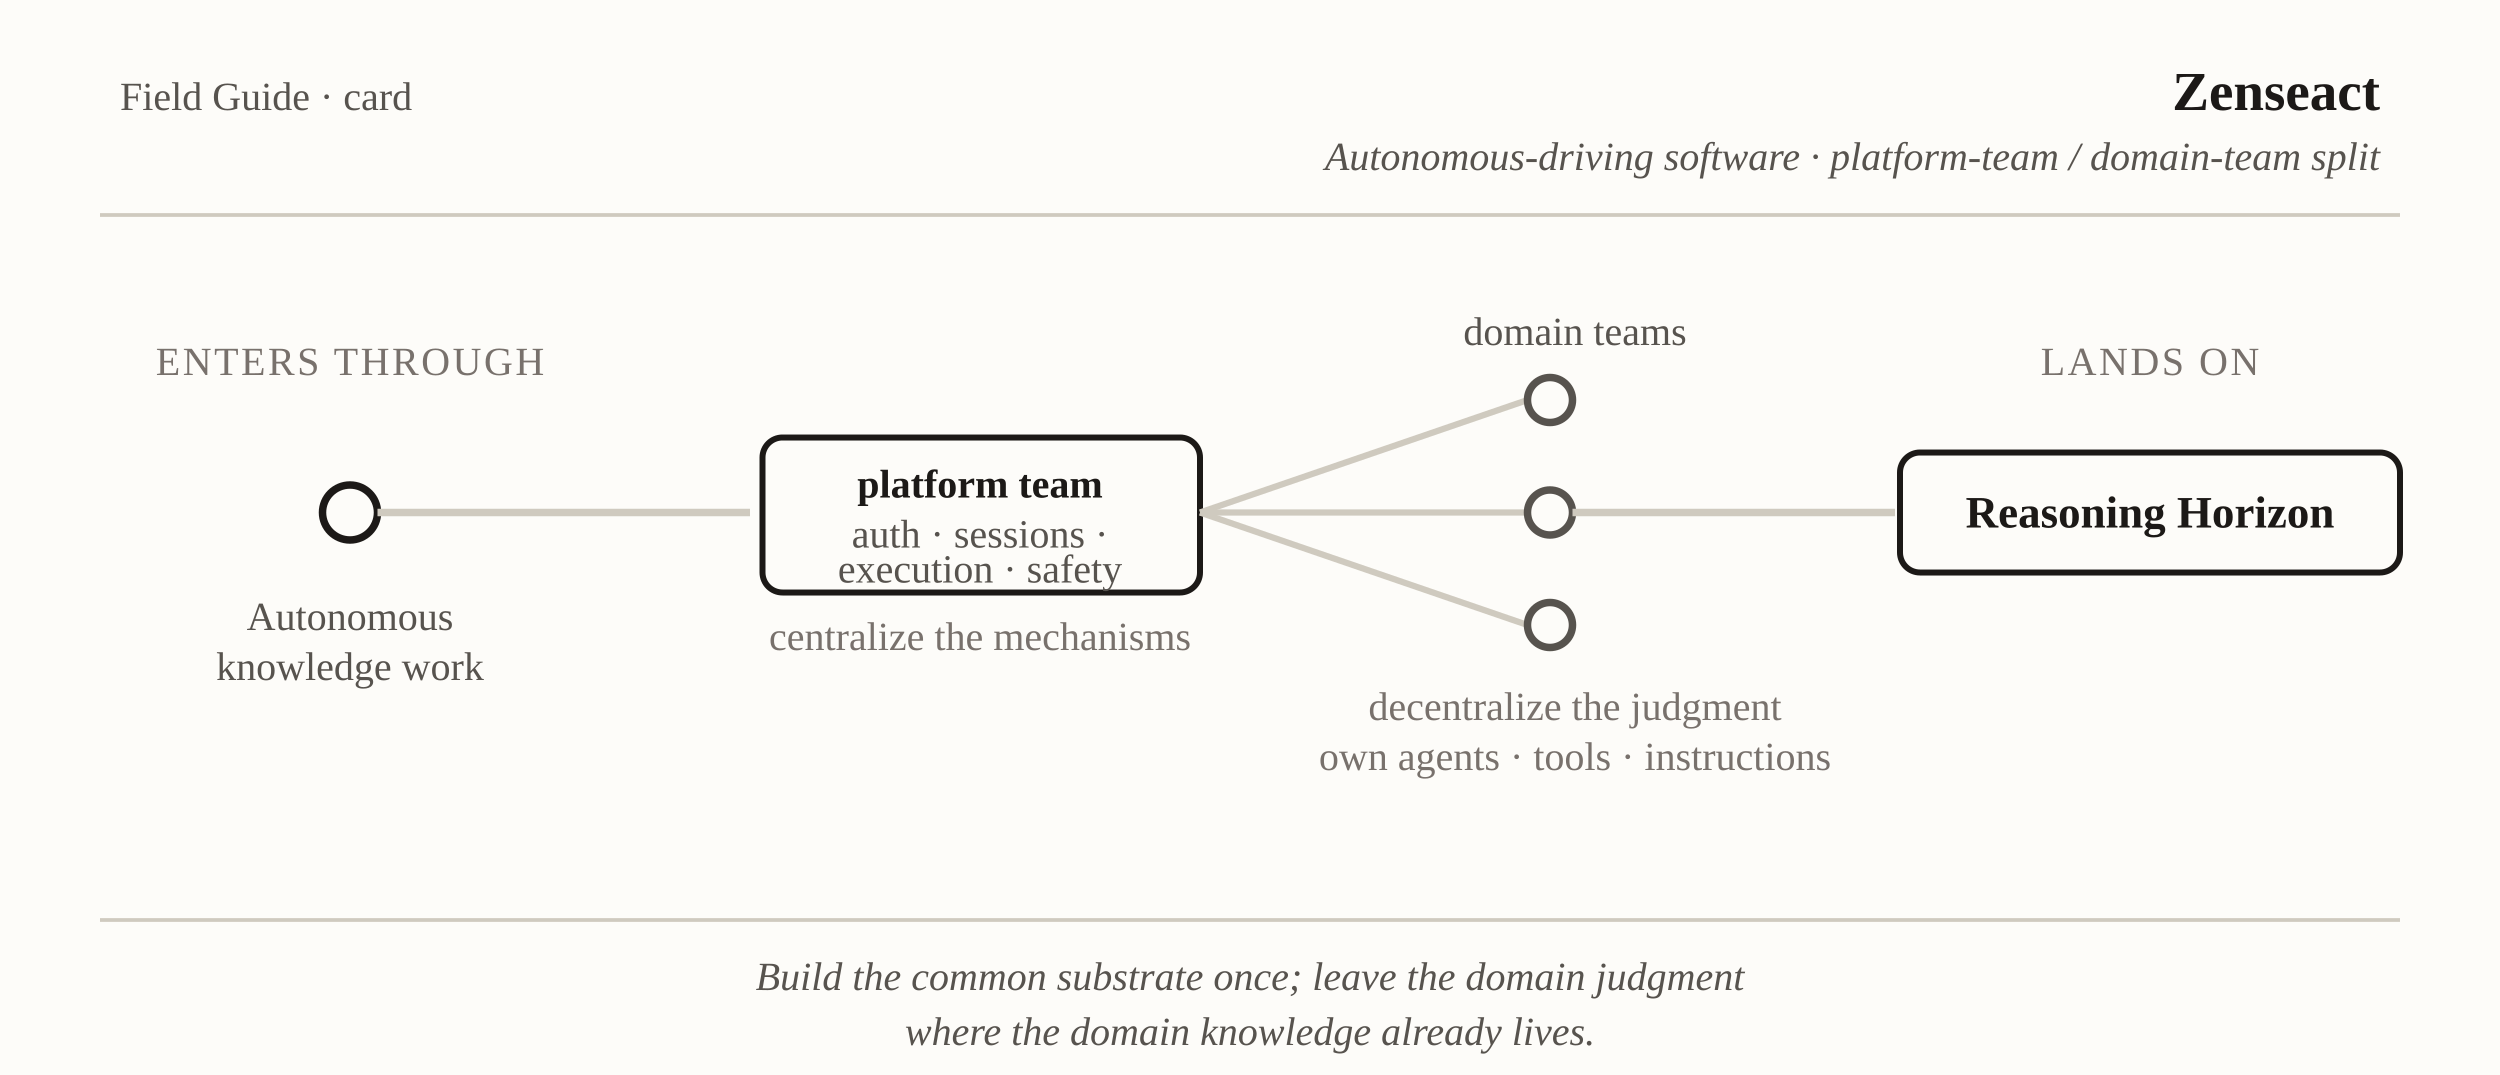
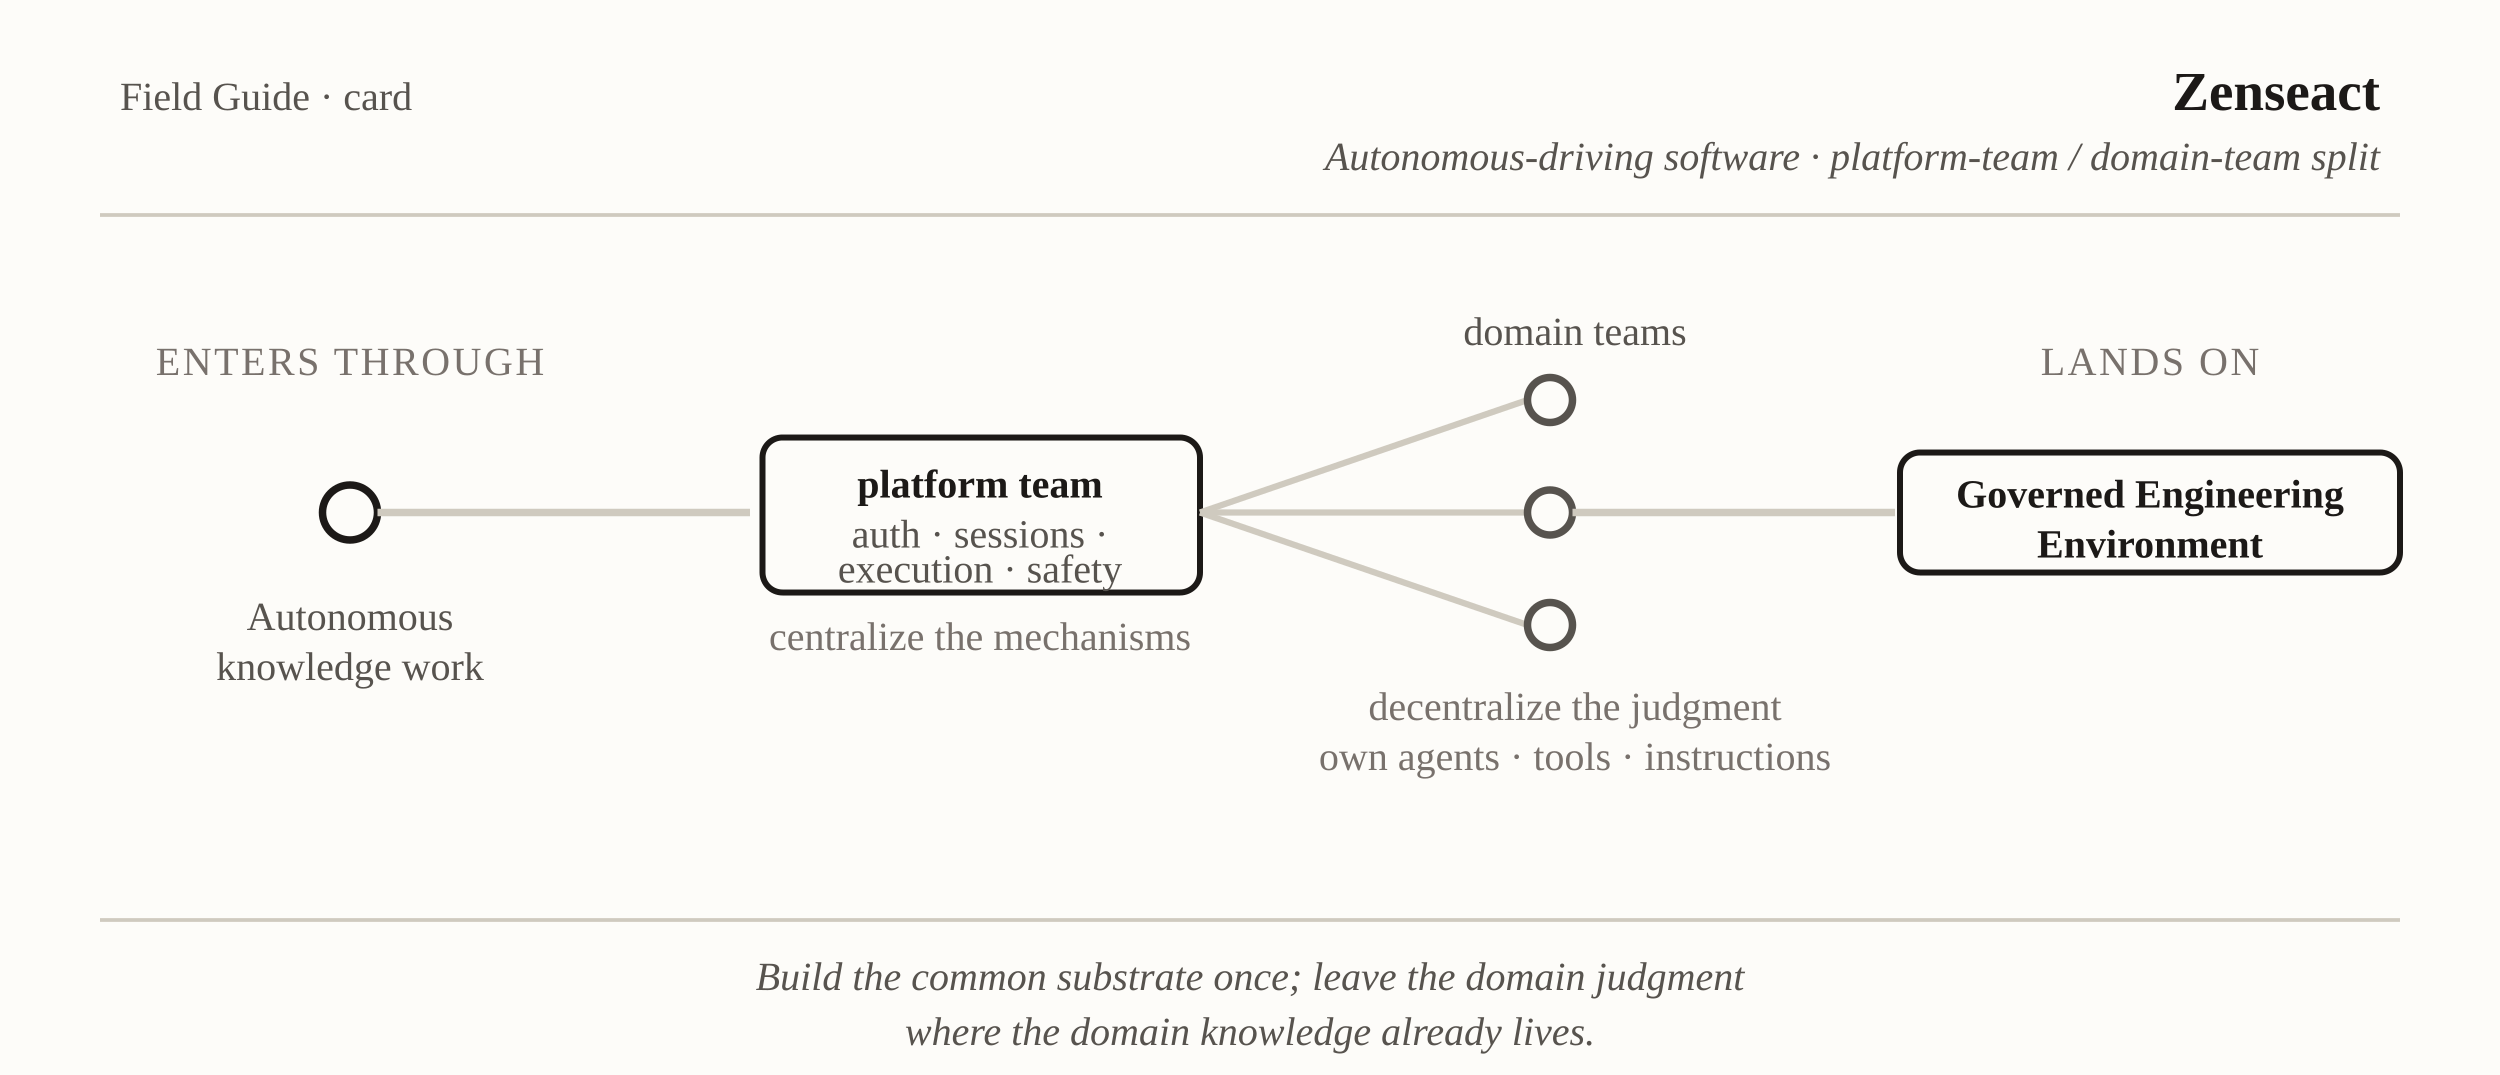
- <svg xmlns="http://www.w3.org/2000/svg" viewBox="0 0 1000 430" font-family="Georgia, 'Times New Roman', serif" role="img" aria-label="Field Guide card: Zenseact — autonomous knowledge work to the Reasoning Horizon">
+ <svg xmlns="http://www.w3.org/2000/svg" viewBox="0 0 1000 430" font-family="Georgia, 'Times New Roman', serif" role="img" aria-label="Field Guide card: Zenseact — autonomous knowledge work to the Governed Engineering Environment">
  <rect x="0" y="0" width="1000" height="430" fill="#fdfcf9" />
  <text x="48" y="44" font-size="16" fill="#57534e">Field Guide · card</text>
  <text x="952" y="44" text-anchor="end" font-size="22" font-weight="bold" fill="#1c1917">Zenseact</text>
  <text x="952" y="68" text-anchor="end" font-size="16" font-style="italic" fill="#57534e">Autonomous-driving software · platform-team / domain-team split</text>
  <line x1="40" y1="86" x2="960" y2="86" stroke="#cfcabf" stroke-width="1.5" />
  <text x="140" y="150" text-anchor="middle" font-size="16" letter-spacing="1" fill="#78716c">ENTERS THROUGH</text>
  <circle cx="140" cy="205" r="11" fill="#fdfcf9" stroke="#1c1917" stroke-width="3" />
  <text x="140" y="252" text-anchor="middle" font-size="16" fill="#57534e">Autonomous</text>
  <text x="140" y="272" text-anchor="middle" font-size="16" fill="#57534e">knowledge work</text>
  <line x1="151" y1="205" x2="300" y2="205" stroke="#cfcabf" stroke-width="3" />
  <rect x="305" y="175" width="175" height="62" rx="8" fill="#fdfcf9" stroke="#1c1917" stroke-width="2.4" />
  <text x="392" y="199" text-anchor="middle" font-size="16" font-weight="bold" fill="#1c1917">platform team</text>
  <text x="392" y="219" text-anchor="middle" font-size="16" fill="#57534e">auth · sessions ·</text>
  <text x="392" y="233" text-anchor="middle" font-size="16" fill="#57534e">execution · safety</text>
  <text x="392" y="260" text-anchor="middle" font-size="16" fill="#78716c">centralize the mechanisms</text>
  <line x1="480" y1="205" x2="611" y2="160" stroke="#cfcabf" stroke-width="2.5" />
  <line x1="480" y1="205" x2="611" y2="205" stroke="#cfcabf" stroke-width="2.5" />
  <line x1="480" y1="205" x2="611" y2="250" stroke="#cfcabf" stroke-width="2.5" />
  <circle cx="620" cy="160" r="9" fill="#fdfcf9" stroke="#57534e" stroke-width="3" />
  <circle cx="620" cy="205" r="9" fill="#fdfcf9" stroke="#57534e" stroke-width="3" />
  <circle cx="620" cy="250" r="9" fill="#fdfcf9" stroke="#57534e" stroke-width="3" />
  <text x="630" y="138" text-anchor="middle" font-size="16" fill="#57534e">domain teams</text>
  <text x="630" y="288" text-anchor="middle" font-size="16" fill="#78716c">decentralize the judgment</text>
  <text x="630" y="308" text-anchor="middle" font-size="16" fill="#78716c">own agents · tools · instructions</text>
  <line x1="629" y1="205" x2="758" y2="205" stroke="#cfcabf" stroke-width="3" />
  <text x="860" y="150" text-anchor="middle" font-size="16" letter-spacing="1" fill="#78716c">LANDS ON</text>
  <rect x="760" y="181" width="200" height="48" rx="8" fill="#fdfcf9" stroke="#1c1917" stroke-width="2.4" />
-   <text x="860" y="211" text-anchor="middle" font-size="18" font-weight="bold" fill="#1c1917">Reasoning Horizon</text>
+   <text x="860" y="203" text-anchor="middle" font-size="16" font-weight="bold" fill="#1c1917">Governed Engineering</text>
+   <text x="860" y="223" text-anchor="middle" font-size="16" font-weight="bold" fill="#1c1917">Environment</text>
  <line x1="40" y1="368" x2="960" y2="368" stroke="#cfcabf" stroke-width="1.5" />
  <text x="500" y="396" text-anchor="middle" font-size="16" font-style="italic" fill="#57534e">Build the common substrate once; leave the domain judgment</text>
  <text x="500" y="418" text-anchor="middle" font-size="16" font-style="italic" fill="#57534e">where the domain knowledge already lives.</text>
</svg>
